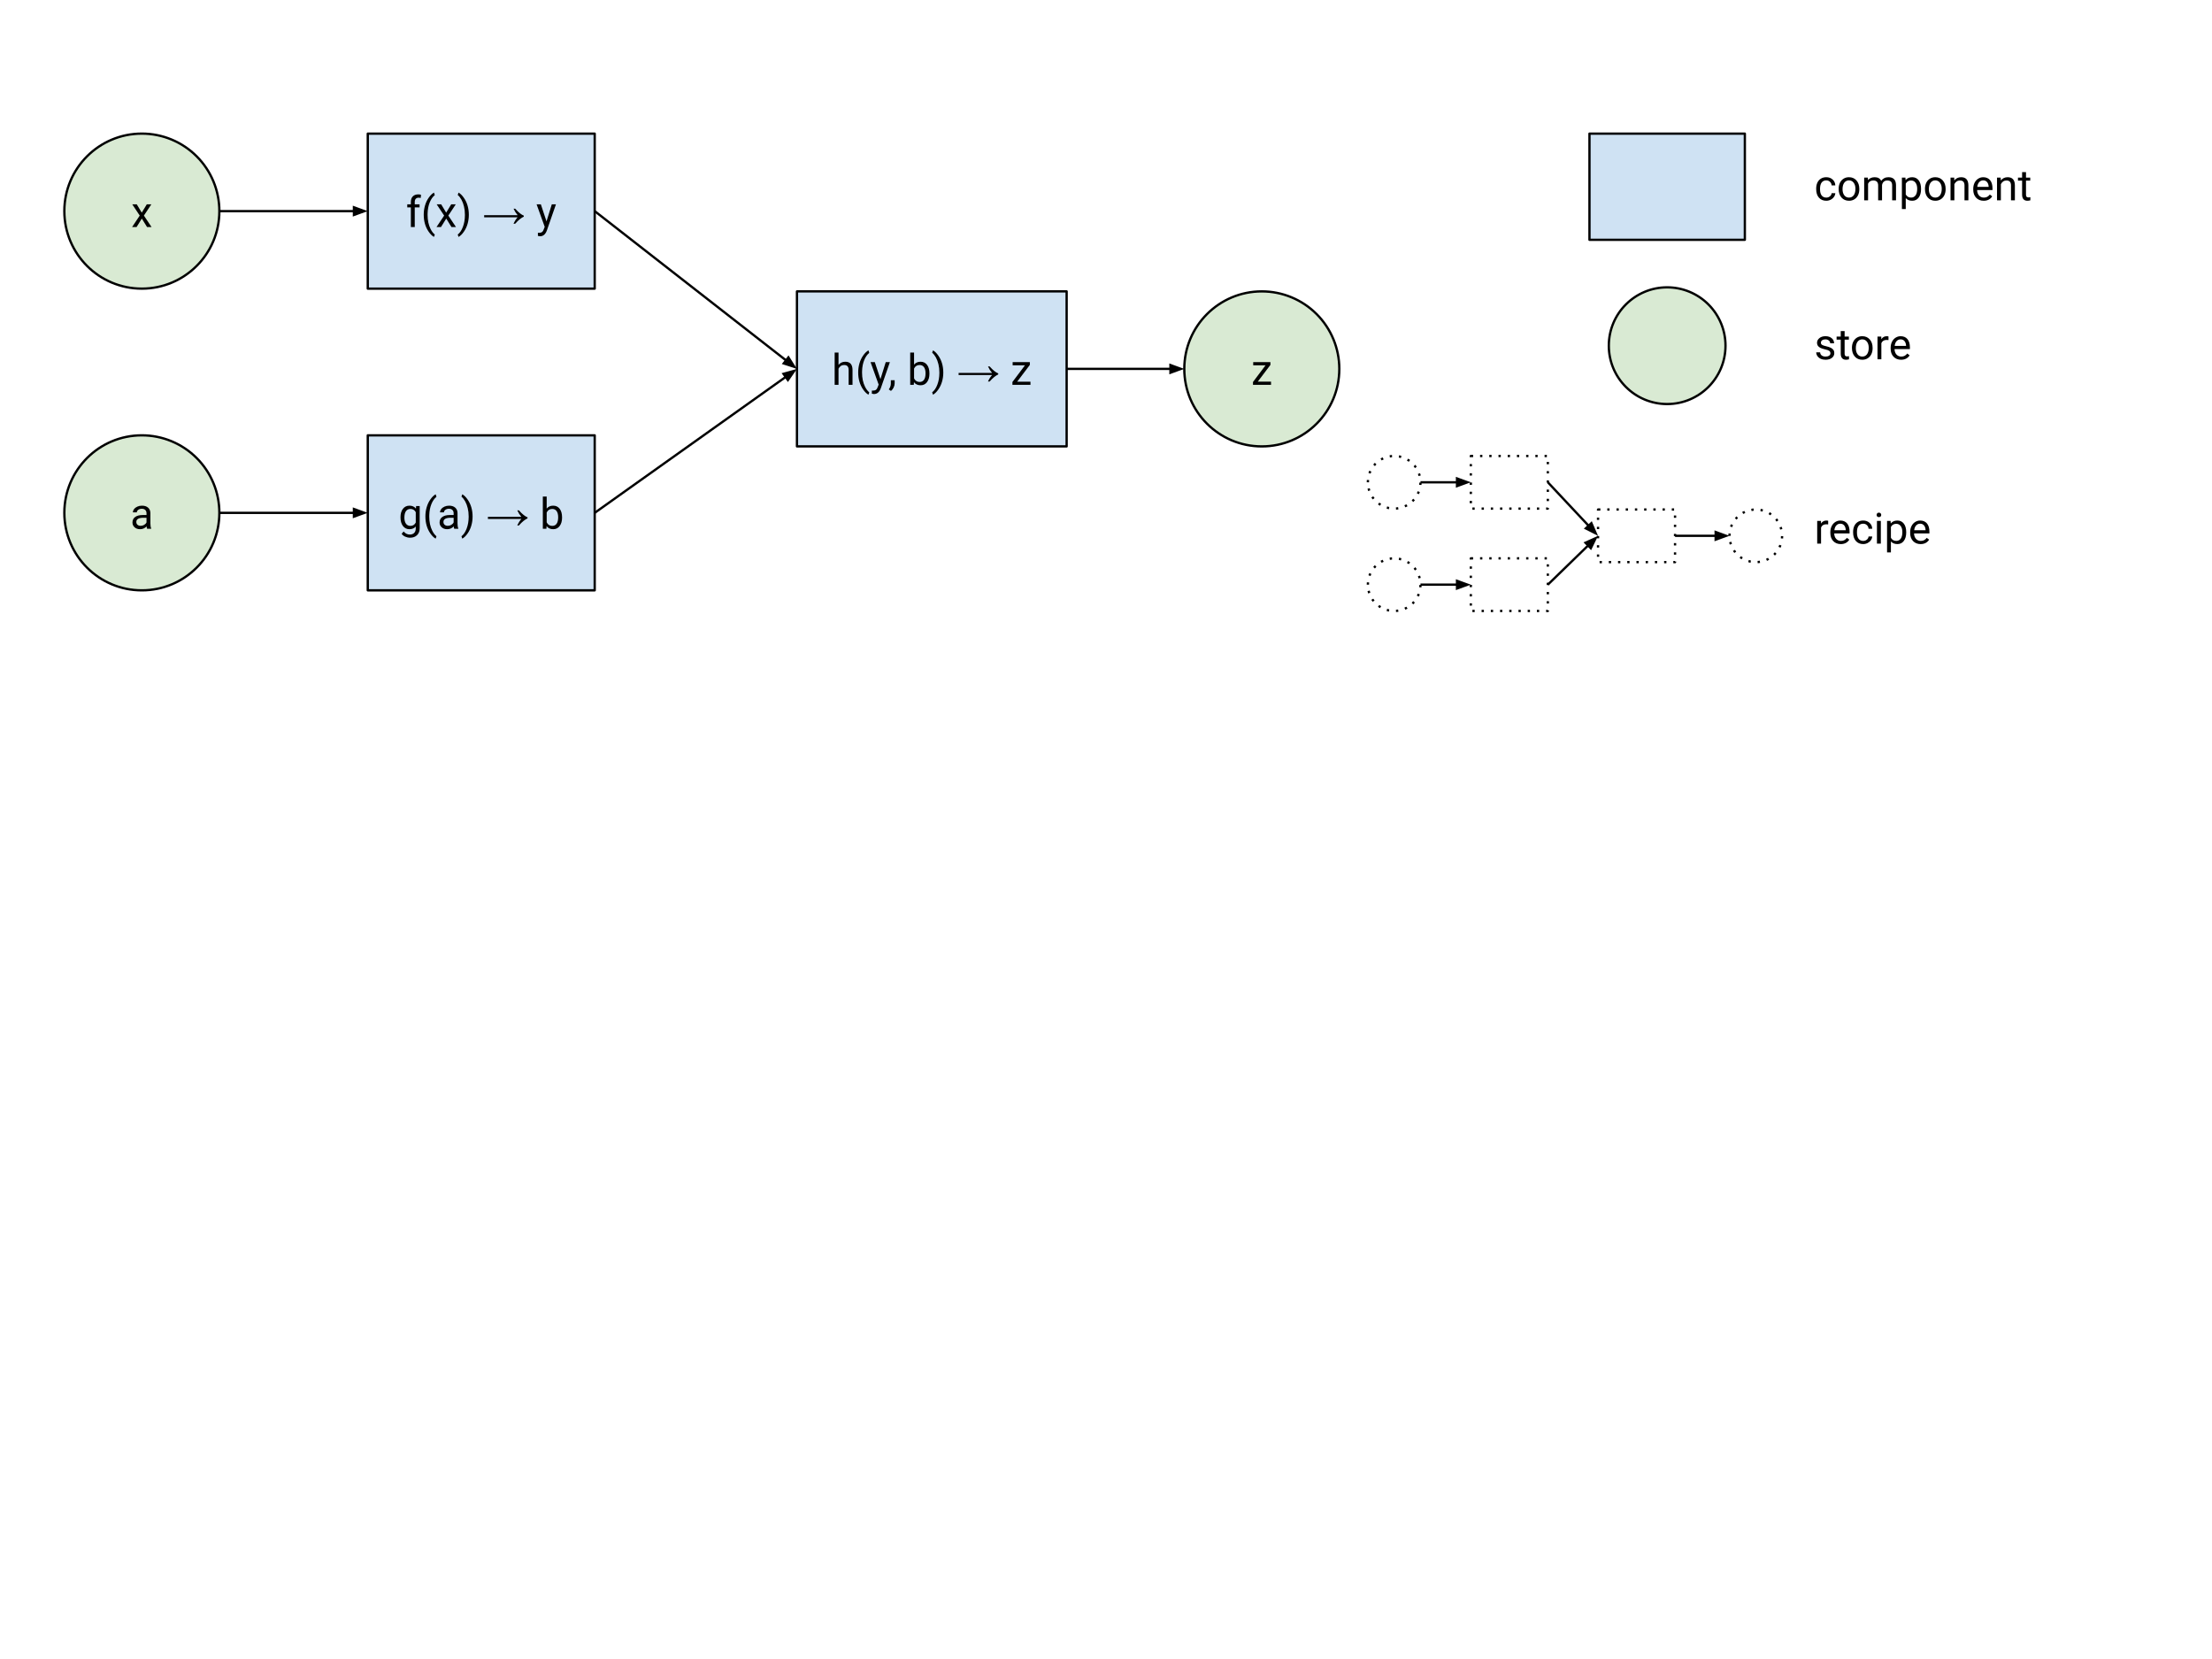
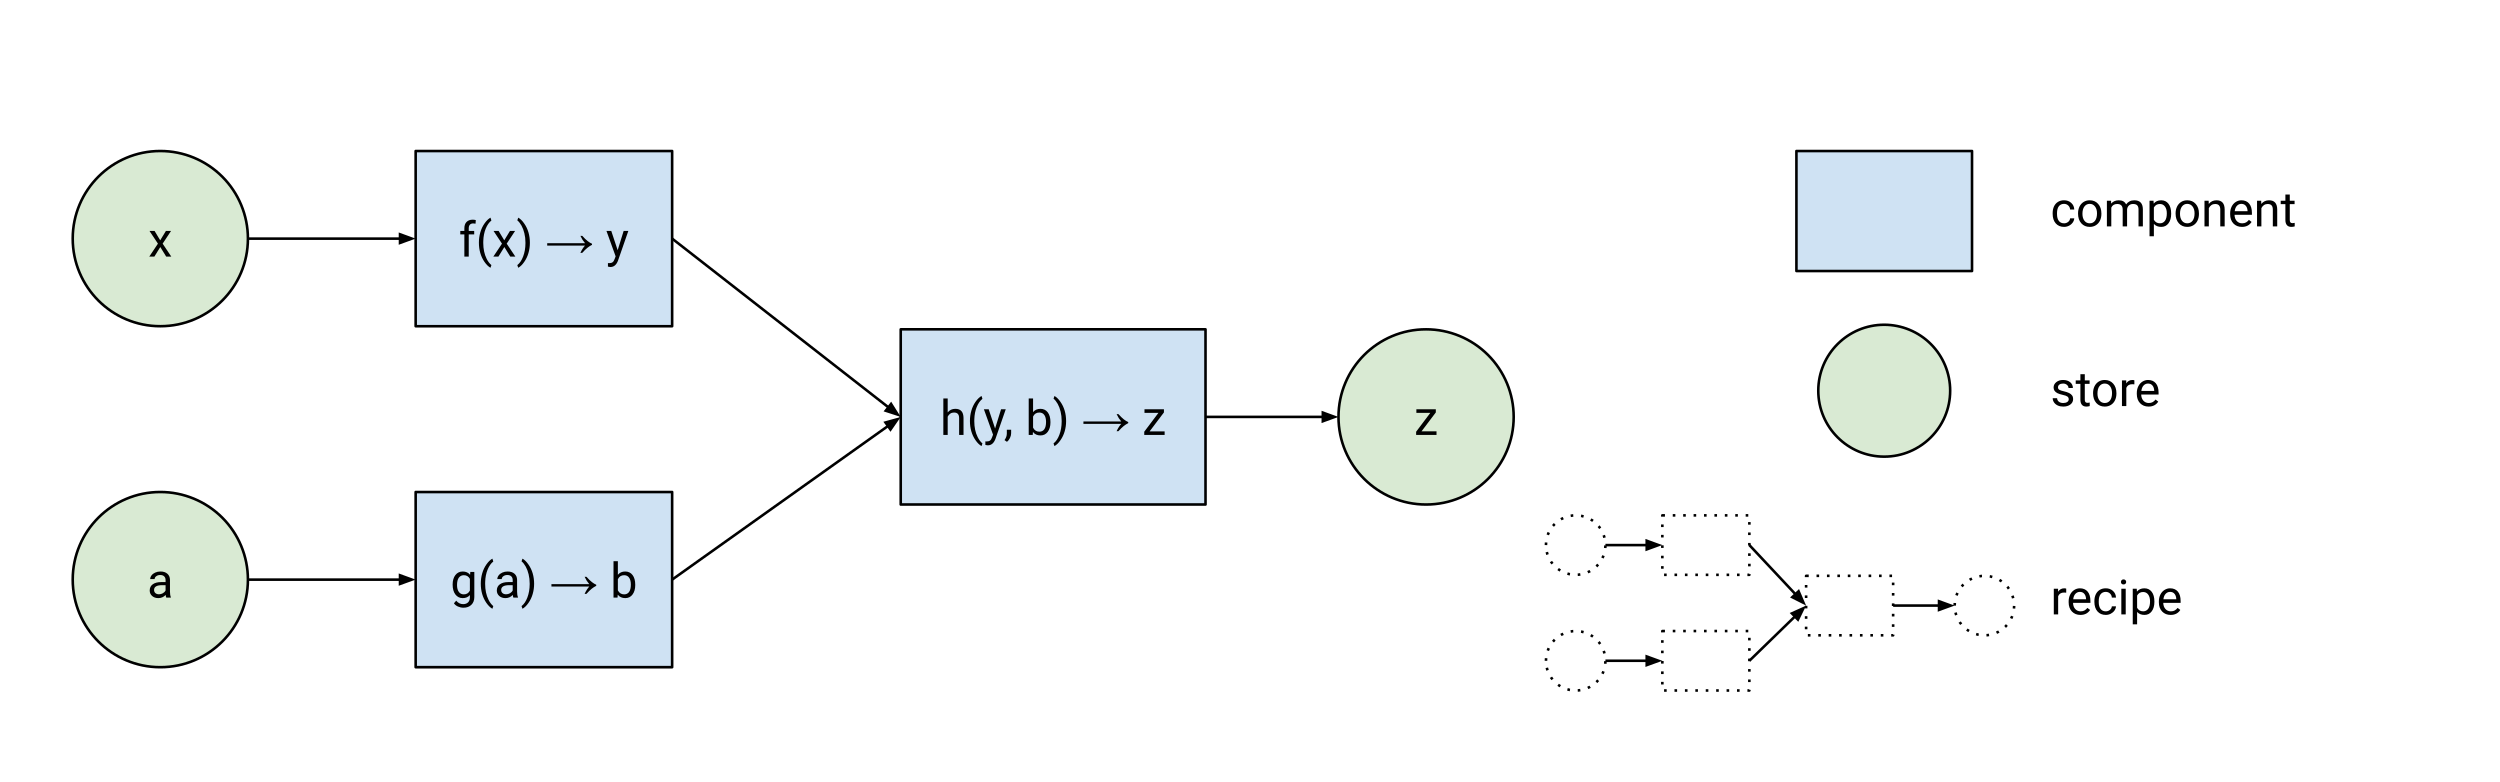
- <svg xmlns="http://www.w3.org/2000/svg" version="1.1" viewBox="0.0 0.0 960.0 720.0" fill="none" stroke="none" stroke-linecap="square" stroke-miterlimit="10">
+ <svg xmlns="http://www.w3.org/2000/svg" version="1.1" viewBox="0.0 0.0 960.0 300.0" fill="none" stroke="none" stroke-linecap="square" stroke-miterlimit="10">
  <clipPath id="p.0">
    <path d="m0 0l960.0 0l0 720.0l-960.0 0l0 -720.0z" clip-rule="nonzero" />
  </clipPath>
  <g clip-path="url(#p.0)">
    <path fill="#000000" fill-opacity="0.0" d="m0 0l960.0 0l0 720.0l-960.0 0z" fill-rule="evenodd" />
    <path fill="#cfe2f3" d="m345.879 126.462l117.039 0l0 67.276l-117.039 0z" fill-rule="evenodd" />
    <path stroke="#000000" stroke-width="1.0" stroke-linejoin="round" stroke-linecap="butt" d="m345.879 126.462l117.039 0l0 67.276l-117.039 0z" fill-rule="evenodd" />
    <path fill="#000000" d="m363.914 158.363q1.125 -1.375 2.922 -1.375q3.125 0 3.156 3.516l0 6.516l-1.688 0l0 -6.516q-0.016 -1.078 -0.5 -1.578q-0.469 -0.516 -1.484 -0.516q-0.812 0 -1.438 0.438q-0.609 0.438 -0.969 1.156l0 7.016l-1.672 0l0 -14.0l1.672 0l0 5.344zm8.541 3.266q0 -2.047 0.547 -3.938q0.547 -1.906 1.641 -3.453q1.094 -1.547 2.266 -2.188l0.344 1.109q-1.328 1.031 -2.188 3.125q-0.844 2.094 -0.922 4.688l-0.016 0.766q0 3.516 1.297 6.109q0.766 1.547 1.828 2.422l-0.344 1.031q-1.203 -0.672 -2.312 -2.266q-2.141 -3.094 -2.141 -7.406zm9.658 2.922l2.297 -7.391l1.797 0l-3.953 11.375q-0.922 2.469 -2.922 2.469l-0.328 -0.031l-0.625 -0.125l0 -1.359l0.453 0.031q0.859 0 1.328 -0.344q0.484 -0.344 0.797 -1.266l0.375 -1.0l-3.516 -9.75l1.844 0l2.453 7.391zm4.571 5.109l-0.953 -0.656q0.859 -1.188 0.891 -2.453l0 -1.531l1.656 0l0 1.328q0 0.922 -0.453 1.844q-0.453 0.922 -1.141 1.469zm16.687 -7.453q0 2.25 -1.047 3.625q-1.031 1.375 -2.781 1.375q-1.875 0 -2.891 -1.328l-0.078 1.141l-1.547 0l0 -14.0l1.672 0l0 5.234q1.031 -1.266 2.812 -1.266q1.797 0 2.828 1.359q1.031 1.344 1.031 3.703l0 0.156zm-1.688 -0.203q0 -1.719 -0.672 -2.656q-0.656 -0.938 -1.906 -0.938q-1.672 0 -2.406 1.547l0 4.266q0.781 1.547 2.422 1.547q1.219 0 1.891 -0.938q0.672 -0.938 0.672 -2.828zm7.701 -0.281q0 2.031 -0.547 3.906q-0.531 1.859 -1.625 3.422q-1.094 1.578 -2.297 2.25l-0.359 -1.031q1.406 -1.078 2.25 -3.328q0.859 -2.266 0.875 -5.031l0 -0.297q0 -1.906 -0.406 -3.547q-0.391 -1.656 -1.109 -2.953q-0.719 -1.297 -1.609 -2.031l0.359 -1.031q1.203 0.672 2.281 2.234q1.094 1.547 1.641 3.422q0.547 1.875 0.547 4.016z" fill-rule="nonzero" />
    <path fill="#000000" d="m429.488 159.035q1.203 1.328 2.078 2.016q0.891 0.688 1.672 1.016l0 0.422q-0.891 0.438 -1.75 1.125q-0.844 0.672 -2.016 1.969l-0.703 0q0.859 -1.828 1.797 -2.812l-14.531 0l0 -0.922l14.531 0q-0.688 -0.875 -0.969 -1.297q-0.266 -0.438 -0.812 -1.516l0.703 0z" fill-rule="nonzero" />
    <path fill="#000000" d="m441.451 165.645l5.766 0l0 1.375l-7.828 0l0 -1.234l5.438 -7.234l-5.344 0l0 -1.391l7.469 0l0 1.203l-5.5 7.281z" fill-rule="nonzero" />
    <path fill="#cfe2f3" d="m159.612 188.929l98.488 0l0 67.276l-98.488 0z" fill-rule="evenodd" />
    <path stroke="#000000" stroke-width="1.0" stroke-linejoin="round" stroke-linecap="butt" d="m159.612 188.929l98.488 0l0 67.276l-98.488 0z" fill-rule="evenodd" />
    <path fill="#000000" d="m173.812 224.472q0 -2.297 1.062 -3.656q1.062 -1.359 2.828 -1.359q1.797 0 2.812 1.266l0.078 -1.094l1.547 0l0 9.625q0 1.906 -1.141 3.0q-1.125 1.109 -3.047 1.109q-1.062 0 -2.094 -0.453q-1.016 -0.453 -1.547 -1.25l0.875 -1.0q1.078 1.328 2.656 1.328q1.219 0 1.906 -0.688q0.688 -0.688 0.688 -1.953l0 -0.844q-1.0 1.172 -2.75 1.172q-1.734 0 -2.812 -1.391q-1.062 -1.406 -1.062 -3.812zm1.688 0.203q0 1.656 0.688 2.609q0.688 0.953 1.922 0.953q1.594 0 2.328 -1.453l0 -4.5q-0.766 -1.406 -2.312 -1.406q-1.234 0 -1.938 0.953q-0.688 0.953 -0.688 2.844zm9.123 -0.578q0 -2.047 0.547 -3.938q0.547 -1.906 1.641 -3.453q1.094 -1.547 2.266 -2.188l0.344 1.109q-1.328 1.031 -2.188 3.125q-0.844 2.094 -0.922 4.688l-0.016 0.766q0 3.516 1.297 6.109q0.766 1.547 1.828 2.422l-0.344 1.031q-1.203 -0.672 -2.312 -2.266q-2.141 -3.094 -2.141 -7.406zm12.517 5.391q-0.141 -0.297 -0.234 -1.031q-1.172 1.219 -2.812 1.219q-1.453 0 -2.391 -0.828q-0.922 -0.828 -0.922 -2.094q0 -1.531 1.156 -2.375q1.172 -0.859 3.297 -0.859l1.641 0l0 -0.781q0 -0.891 -0.531 -1.406q-0.516 -0.531 -1.547 -0.531q-0.906 0 -1.516 0.469q-0.609 0.453 -0.609 1.094l-1.703 0q0 -0.734 0.516 -1.422q0.531 -0.688 1.422 -1.078q0.906 -0.406 1.984 -0.406q1.703 0 2.672 0.859q0.969 0.844 1.0 2.328l0 4.531q0 1.359 0.344 2.172l0 0.141l-1.766 0zm-2.797 -1.281q0.797 0 1.5 -0.406q0.719 -0.422 1.031 -1.078l0 -2.016l-1.312 0q-3.109 0 -3.109 1.812q0 0.797 0.531 1.25q0.531 0.438 1.359 0.438zm10.757 -4.016q0 2.031 -0.547 3.906q-0.531 1.859 -1.625 3.422q-1.094 1.578 -2.297 2.25l-0.359 -1.031q1.406 -1.078 2.25 -3.328q0.859 -2.266 0.875 -5.031l0 -0.297q0 -1.906 -0.406 -3.547q-0.391 -1.656 -1.109 -2.953q-0.719 -1.297 -1.609 -2.031l0.359 -1.031q1.203 0.672 2.281 2.234q1.094 1.547 1.641 3.422q0.547 1.875 0.547 4.016z" fill-rule="nonzero" />
    <path fill="#000000" d="m225.205 221.503q1.203 1.328 2.078 2.016q0.891 0.688 1.672 1.016l0 0.422q-0.891 0.438 -1.75 1.125q-0.844 0.672 -2.016 1.969l-0.703 0q0.859 -1.828 1.797 -2.812l-14.531 0l0 -0.922l14.531 0q-0.688 -0.875 -0.969 -1.297q-0.266 -0.438 -0.812 -1.516l0.703 0z" fill-rule="nonzero" />
    <path fill="#000000" d="m243.933 224.675q0 2.25 -1.047 3.625q-1.031 1.375 -2.781 1.375q-1.875 0 -2.891 -1.328l-0.078 1.141l-1.547 0l0 -14.0l1.672 0l0 5.234q1.031 -1.266 2.812 -1.266q1.797 0 2.828 1.359q1.031 1.344 1.031 3.703l0 0.156zm-1.688 -0.203q0 -1.719 -0.672 -2.656q-0.656 -0.938 -1.906 -0.938q-1.672 0 -2.406 1.547l0 4.266q0.781 1.547 2.422 1.547q1.219 0 1.891 -0.938q0.672 -0.938 0.672 -2.828z" fill-rule="nonzero" />
    <path fill="#cfe2f3" d="m159.612 57.99l98.488 0l0 67.276l-98.488 0z" fill-rule="evenodd" />
    <path stroke="#000000" stroke-width="1.0" stroke-linejoin="round" stroke-linecap="butt" d="m159.612 57.99l98.488 0l0 67.276l-98.488 0z" fill-rule="evenodd" />
    <path fill="#000000" d="m178.312 98.547l0 -8.547l-1.562 0l0 -1.312l1.562 0l0 -1.016q0 -1.578 0.844 -2.438q0.844 -0.875 2.391 -0.875q0.594 0 1.156 0.156l-0.094 1.375q-0.422 -0.094 -0.906 -0.094q-0.812 0 -1.266 0.484q-0.438 0.484 -0.438 1.375l0 1.031l2.094 0l0 1.312l-2.094 0l0 8.547l-1.688 0zm5.586 -5.391q0 -2.047 0.547 -3.938q0.547 -1.906 1.641 -3.453q1.094 -1.547 2.266 -2.188l0.344 1.109q-1.328 1.031 -2.188 3.125q-0.844 2.094 -0.922 4.688l-0.016 0.766q0 3.516 1.297 6.109q0.766 1.547 1.828 2.422l-0.344 1.031q-1.203 -0.672 -2.312 -2.266q-2.141 -3.094 -2.141 -7.406zm9.736 -0.875l2.188 -3.594l1.969 0l-3.219 4.875l3.328 4.984l-1.953 0l-2.281 -3.688l-2.281 3.688l-1.953 0l3.328 -4.984l-3.234 -4.875l1.953 0l2.156 3.594zm9.84 0.969q0 2.031 -0.547 3.906q-0.531 1.859 -1.625 3.422q-1.094 1.578 -2.297 2.25l-0.359 -1.031q1.406 -1.078 2.25 -3.328q0.859 -2.266 0.875 -5.031l0 -0.297q0 -1.906 -0.406 -3.547q-0.391 -1.656 -1.109 -2.953q-0.719 -1.297 -1.609 -2.031l0.359 -1.031q1.203 0.672 2.281 2.234q1.094 1.547 1.641 3.422q0.547 1.875 0.547 4.016z" fill-rule="nonzero" />
    <path fill="#000000" d="m223.579 90.563q1.203 1.328 2.078 2.016q0.891 0.688 1.672 1.016l0 0.422q-0.891 0.438 -1.75 1.125q-0.844 0.672 -2.016 1.969l-0.703 0q0.859 -1.828 1.797 -2.812l-14.531 0l0 -0.922l14.531 0q-0.688 -0.875 -0.969 -1.297q-0.266 -0.438 -0.812 -1.516l0.703 0z" fill-rule="nonzero" />
    <path fill="#000000" d="m237.182 96.079l2.297 -7.391l1.797 0l-3.953 11.375q-0.922 2.469 -2.922 2.469l-0.328 -0.031l-0.625 -0.125l0 -1.359l0.453 0.031q0.859 0 1.328 -0.344q0.484 -0.344 0.797 -1.266l0.375 -1.0l-3.516 -9.75l1.844 0l2.453 7.391z" fill-rule="nonzero" />
    <path fill="#d9ead3" d="m27.924 91.627l0 0c0 -18.578 15.06 -33.638 33.638 -33.638l0 0c8.921 0 17.477 3.544 23.786 9.852c6.308 6.308 9.852 14.864 9.852 23.786l0 0c0 18.578 -15.06 33.638 -33.638 33.638l0 0c-18.578 0 -33.638 -15.06 -33.638 -33.638z" fill-rule="evenodd" />
    <path stroke="#000000" stroke-width="1.0" stroke-linejoin="round" stroke-linecap="butt" d="m27.924 91.627l0 0c0 -18.578 15.06 -33.638 33.638 -33.638l0 0c8.921 0 17.477 3.544 23.786 9.852c6.308 6.308 9.852 14.864 9.852 23.786l0 0c0 18.578 -15.06 33.638 -33.638 33.638l0 0c-18.578 0 -33.638 -15.06 -33.638 -33.638z" fill-rule="evenodd" />
    <path fill="#000000" d="m61.517 92.282l2.188 -3.594l1.969 0l-3.219 4.875l3.328 4.984l-1.953 0l-2.281 -3.688l-2.281 3.688l-1.953 0l3.328 -4.984l-3.234 -4.875l1.953 0l2.156 3.594z" fill-rule="nonzero" />
    <path fill="#d9ead3" d="m27.924 222.567l0 0c0 -18.578 15.06 -33.638 33.638 -33.638l0 0c8.921 0 17.477 3.544 23.786 9.852c6.308 6.308 9.852 14.864 9.852 23.786l0 0c0 18.578 -15.06 33.638 -33.638 33.638l0 0c-18.578 0 -33.638 -15.06 -33.638 -33.638z" fill-rule="evenodd" />
    <path stroke="#000000" stroke-width="1.0" stroke-linejoin="round" stroke-linecap="butt" d="m27.924 222.567l0 0c0 -18.578 15.06 -33.638 33.638 -33.638l0 0c8.921 0 17.477 3.544 23.786 9.852c6.308 6.308 9.852 14.864 9.852 23.786l0 0c0 18.578 -15.06 33.638 -33.638 33.638l0 0c-18.578 0 -33.638 -15.06 -33.638 -33.638z" fill-rule="evenodd" />
    <path fill="#000000" d="m63.847 229.487q-0.141 -0.297 -0.234 -1.031q-1.172 1.219 -2.812 1.219q-1.453 0 -2.391 -0.828q-0.922 -0.828 -0.922 -2.094q0 -1.531 1.156 -2.375q1.172 -0.859 3.297 -0.859l1.641 0l0 -0.781q0 -0.891 -0.531 -1.406q-0.516 -0.531 -1.547 -0.531q-0.906 0 -1.516 0.469q-0.609 0.453 -0.609 1.094l-1.703 0q0 -0.734 0.516 -1.422q0.531 -0.688 1.422 -1.078q0.906 -0.406 1.984 -0.406q1.703 0 2.672 0.859q0.969 0.844 1.0 2.328l0 4.531q0 1.359 0.344 2.172l0 0.141l-1.766 0zm-2.797 -1.281q0.797 0 1.5 -0.406q0.719 -0.422 1.031 -1.078l0 -2.016l-1.312 0q-3.109 0 -3.109 1.812q0 0.797 0.531 1.25q0.531 0.438 1.359 0.438z" fill-rule="nonzero" />
    <path fill="#d9ead3" d="m513.981 160.099l0 0c0 -18.578 15.06 -33.638 33.638 -33.638l0 0c8.921 0 17.477 3.544 23.785 9.852c6.308 6.308 9.852 14.864 9.852 23.786l0 0c0 18.578 -15.06 33.638 -33.638 33.638l0 0c-18.578 0 -33.638 -15.06 -33.638 -33.638z" fill-rule="evenodd" />
    <path stroke="#000000" stroke-width="1.0" stroke-linejoin="round" stroke-linecap="butt" d="m513.981 160.099l0 0c0 -18.578 15.06 -33.638 33.638 -33.638l0 0c8.921 0 17.477 3.544 23.785 9.852c6.308 6.308 9.852 14.864 9.852 23.786l0 0c0 18.578 -15.06 33.638 -33.638 33.638l0 0c-18.578 0 -33.638 -15.06 -33.638 -33.638z" fill-rule="evenodd" />
    <path fill="#000000" d="m545.856 165.644l5.766 0l0 1.375l-7.828 0l0 -1.234l5.438 -7.234l-5.344 0l0 -1.391l7.469 0l0 1.203l-5.5 7.281z" fill-rule="nonzero" />
    <path fill="#000000" fill-opacity="0.0" d="m95.199 91.627l64.409 0" fill-rule="evenodd" />
    <path stroke="#000000" stroke-width="1.0" stroke-linejoin="round" stroke-linecap="butt" d="m95.199 91.627l58.409 0" fill-rule="evenodd" />
    <path fill="#000000" stroke="#000000" stroke-width="1.0" stroke-linecap="butt" d="m153.609 93.279l4.538 -1.652l-4.538 -1.652z" fill-rule="evenodd" />
    <path fill="#000000" fill-opacity="0.0" d="m95.199 222.567l64.409 0" fill-rule="evenodd" />
    <path stroke="#000000" stroke-width="1.0" stroke-linejoin="round" stroke-linecap="butt" d="m95.199 222.567l58.409 0" fill-rule="evenodd" />
    <path fill="#000000" stroke="#000000" stroke-width="1.0" stroke-linecap="butt" d="m153.609 224.219l4.538 -1.652l-4.538 -1.652z" fill-rule="evenodd" />
    <path fill="#000000" fill-opacity="0.0" d="m258.1 91.627l87.78 68.472" fill-rule="evenodd" />
    <path stroke="#000000" stroke-width="1.0" stroke-linejoin="round" stroke-linecap="butt" d="m258.1 91.627l83.049 64.782" fill-rule="evenodd" />
    <path fill="#000000" stroke="#000000" stroke-width="1.0" stroke-linecap="butt" d="m340.133 157.712l4.594 1.489l-2.562 -4.094z" fill-rule="evenodd" />
    <path fill="#000000" fill-opacity="0.0" d="m258.1 222.567l87.78 -62.457" fill-rule="evenodd" />
    <path stroke="#000000" stroke-width="1.0" stroke-linejoin="round" stroke-linecap="butt" d="m258.1 222.567l82.891 -58.978" fill-rule="evenodd" />
    <path fill="#000000" stroke="#000000" stroke-width="1.0" stroke-linecap="butt" d="m341.948 164.935l2.74 -3.977l-4.655 1.285z" fill-rule="evenodd" />
    <path fill="#000000" fill-opacity="0.0" d="m462.919 160.1l51.055 0" fill-rule="evenodd" />
    <path stroke="#000000" stroke-width="1.0" stroke-linejoin="round" stroke-linecap="butt" d="m462.919 160.1l45.055 0" fill-rule="evenodd" />
    <path fill="#000000" stroke="#000000" stroke-width="1.0" stroke-linecap="butt" d="m507.974 161.751l4.538 -1.652l-4.538 -1.652z" fill-rule="evenodd" />
    <path fill="#d9ead3" d="m698.218 150.029l0 0c0 -13.985 11.337 -25.323 25.323 -25.323l0 0c6.716 0 13.157 2.668 17.906 7.417c4.749 4.749 7.417 11.19 7.417 17.906l0 0c0 13.985 -11.337 25.323 -25.323 25.323l0 0c-13.985 0 -25.323 -11.337 -25.323 -25.323z" fill-rule="evenodd" />
    <path stroke="#000000" stroke-width="1.0" stroke-linejoin="round" stroke-linecap="butt" d="m698.218 150.029l0 0c0 -13.985 11.337 -25.323 25.323 -25.323l0 0c6.716 0 13.157 2.668 17.906 7.417c4.749 4.749 7.417 11.19 7.417 17.906l0 0c0 13.985 -11.337 25.323 -25.323 25.323l0 0c-13.985 0 -25.323 -11.337 -25.323 -25.323z" fill-rule="evenodd" />
    <path fill="#cfe2f3" d="m689.824 57.99l67.433 0l0 46.079l-67.433 0z" fill-rule="evenodd" />
    <path stroke="#000000" stroke-width="1.0" stroke-linejoin="round" stroke-linecap="butt" d="m689.824 57.99l67.433 0l0 46.079l-67.433 0z" fill-rule="evenodd" />
    <path fill="#000000" fill-opacity="0.0" d="m778.378 60.021l138.236 0l0 42.016l-138.236 0z" fill-rule="evenodd" />
    <path fill="#000000" d="m792.612 85.753q0.891 0 1.562 -0.547q0.688 -0.547 0.75 -1.375l1.594 0q-0.047 0.844 -0.578 1.609q-0.531 0.766 -1.438 1.234q-0.891 0.453 -1.891 0.453q-2.016 0 -3.203 -1.344q-1.188 -1.344 -1.188 -3.688l0 -0.281q0 -1.438 0.516 -2.547q0.531 -1.125 1.516 -1.734q1.0 -0.625 2.344 -0.625q1.656 0 2.75 1.0q1.109 0.984 1.172 2.562l-1.594 0q-0.062 -0.953 -0.719 -1.562q-0.656 -0.625 -1.609 -0.625q-1.281 0 -2.0 0.922q-0.703 0.922 -0.703 2.672l0 0.328q0 1.703 0.703 2.625q0.703 0.922 2.016 0.922zm5.359 -3.828q0 -1.453 0.562 -2.609q0.578 -1.156 1.594 -1.781q1.016 -0.625 2.312 -0.625q2.016 0 3.25 1.391q1.25 1.391 1.25 3.703l0 0.125q0 1.438 -0.547 2.578q-0.547 1.141 -1.578 1.781q-1.016 0.641 -2.359 0.641q-2.0 0 -3.25 -1.391q-1.234 -1.406 -1.234 -3.703l0 -0.109zm1.688 0.203q0 1.641 0.766 2.641q0.766 0.984 2.031 0.984q1.297 0 2.047 -1.0q0.75 -1.016 0.75 -2.828q0 -1.625 -0.766 -2.625q-0.766 -1.016 -2.047 -1.016q-1.25 0 -2.016 1.0q-0.766 0.984 -0.766 2.844zm10.984 -5.047l0.047 1.094q1.078 -1.266 2.922 -1.266q2.062 0 2.812 1.578q0.5 -0.719 1.281 -1.141q0.797 -0.438 1.859 -0.438q3.25 0 3.297 3.422l0 6.609l-1.672 0l0 -6.5q0 -1.062 -0.484 -1.578q-0.484 -0.531 -1.625 -0.531q-0.938 0 -1.562 0.562q-0.609 0.562 -0.719 1.5l0 6.547l-1.688 0l0 -6.453q0 -2.156 -2.109 -2.156q-1.656 0 -2.266 1.406l0 7.203l-1.688 0l0 -9.859l1.594 0zm23.086 5.047q0 2.25 -1.031 3.625q-1.016 1.375 -2.781 1.375q-1.797 0 -2.828 -1.141l0 4.75l-1.672 0l0 -13.656l1.531 0l0.078 1.094q1.031 -1.266 2.859 -1.266q1.781 0 2.812 1.344q1.031 1.328 1.031 3.719l0 0.156zm-1.672 -0.203q0 -1.656 -0.719 -2.625q-0.703 -0.969 -1.953 -0.969q-1.531 0 -2.297 1.359l0 4.703q0.766 1.359 2.328 1.359q1.203 0 1.922 -0.953q0.719 -0.969 0.719 -2.875zm3.373 0q0 -1.453 0.562 -2.609q0.578 -1.156 1.594 -1.781q1.016 -0.625 2.312 -0.625q2.016 0 3.25 1.391q1.25 1.391 1.25 3.703l0 0.125q0 1.438 -0.547 2.578q-0.547 1.141 -1.578 1.781q-1.016 0.641 -2.359 0.641q-2.0 0 -3.25 -1.391q-1.234 -1.406 -1.234 -3.703l0 -0.109zm1.688 0.203q0 1.641 0.766 2.641q0.766 0.984 2.031 0.984q1.297 0 2.047 -1.0q0.75 -1.016 0.75 -2.828q0 -1.625 -0.766 -2.625q-0.766 -1.016 -2.047 -1.016q-1.25 0 -2.016 1.0q-0.766 0.984 -0.766 2.844zm10.999 -5.047l0.047 1.234q1.125 -1.406 2.953 -1.406q3.125 0 3.156 3.516l0 6.516l-1.688 0l0 -6.516q-0.016 -1.078 -0.5 -1.578q-0.469 -0.516 -1.484 -0.516q-0.812 0 -1.438 0.438q-0.609 0.438 -0.969 1.156l0 7.016l-1.672 0l0 -9.859l1.594 0zm12.778 10.047q-2.0 0 -3.266 -1.312q-1.25 -1.328 -1.25 -3.531l0 -0.312q0 -1.469 0.562 -2.609q0.562 -1.156 1.562 -1.797q1.016 -0.656 2.188 -0.656q1.922 0 2.984 1.266q1.062 1.266 1.062 3.625l0 0.688l-6.672 0q0.031 1.469 0.844 2.375q0.828 0.891 2.078 0.891q0.891 0 1.516 -0.359q0.625 -0.375 1.078 -0.969l1.031 0.797q-1.234 1.906 -3.719 1.906zm-0.203 -8.844q-1.016 0 -1.719 0.75q-0.688 0.734 -0.844 2.078l4.938 0l0 -0.125q-0.078 -1.281 -0.703 -1.984q-0.609 -0.719 -1.672 -0.719zm7.603 -1.203l0.047 1.234q1.125 -1.406 2.953 -1.406q3.125 0 3.156 3.516l0 6.516l-1.688 0l0 -6.516q-0.016 -1.078 -0.5 -1.578q-0.469 -0.516 -1.484 -0.516q-0.812 0 -1.438 0.438q-0.609 0.438 -0.969 1.156l0 7.016l-1.672 0l0 -9.859l1.594 0zm10.981 -2.391l0 2.391l1.844 0l0 1.312l-1.844 0l0 6.109q0 0.594 0.234 0.891q0.25 0.297 0.844 0.297q0.297 0 0.812 -0.109l0 1.359q-0.672 0.188 -1.297 0.188q-1.125 0 -1.703 -0.688q-0.578 -0.688 -0.578 -1.938l0 -6.109l-1.797 0l0 -1.312l1.797 0l0 -2.391l1.688 0z" fill-rule="nonzero" />
    <path fill="#000000" fill-opacity="0.0" d="m778.378 129.021l138.236 0l0 42.016l-138.236 0z" fill-rule="evenodd" />
    <path fill="#000000" d="m794.394 153.332q0 -0.688 -0.516 -1.062q-0.516 -0.375 -1.797 -0.641q-1.281 -0.281 -2.031 -0.656q-0.75 -0.391 -1.109 -0.922q-0.359 -0.531 -0.359 -1.266q0 -1.203 1.016 -2.031q1.031 -0.844 2.625 -0.844q1.672 0 2.719 0.859q1.047 0.859 1.047 2.219l-1.688 0q0 -0.703 -0.594 -1.203q-0.594 -0.5 -1.484 -0.5q-0.922 0 -1.438 0.406q-0.516 0.391 -0.516 1.047q0 0.609 0.484 0.922q0.484 0.312 1.734 0.594q1.266 0.281 2.047 0.672q0.781 0.391 1.156 0.938q0.391 0.547 0.391 1.344q0 1.328 -1.062 2.125q-1.047 0.797 -2.734 0.797q-1.188 0 -2.109 -0.422q-0.906 -0.422 -1.422 -1.172q-0.516 -0.75 -0.516 -1.625l1.688 0q0.047 0.844 0.672 1.344q0.641 0.5 1.688 0.5q0.953 0 1.531 -0.391q0.578 -0.391 0.578 -1.031zm6.167 -9.641l0 2.391l1.844 0l0 1.312l-1.844 0l0 6.109q0 0.594 0.234 0.891q0.25 0.297 0.844 0.297q0.297 0 0.812 -0.109l0 1.359q-0.672 0.188 -1.297 0.188q-1.125 0 -1.703 -0.688q-0.578 -0.688 -0.578 -1.938l0 -6.109l-1.797 0l0 -1.312l1.797 0l0 -2.391l1.688 0zm3.178 7.234q0 -1.453 0.562 -2.609q0.578 -1.156 1.594 -1.781q1.016 -0.625 2.312 -0.625q2.016 0 3.25 1.391q1.25 1.391 1.25 3.703l0 0.125q0 1.438 -0.547 2.578q-0.547 1.141 -1.578 1.781q-1.016 0.641 -2.359 0.641q-2.0 0 -3.25 -1.391q-1.234 -1.406 -1.234 -3.703l0 -0.109zm1.688 0.203q0 1.641 0.766 2.641q0.766 0.984 2.031 0.984q1.297 0 2.047 -1.0q0.75 -1.016 0.75 -2.828q0 -1.625 -0.766 -2.625q-0.766 -1.016 -2.047 -1.016q-1.25 0 -2.016 1.0q-0.766 0.984 -0.766 2.844zm14.171 -3.531q-0.391 -0.062 -0.844 -0.062q-1.656 0 -2.25 1.406l0 7.0l-1.672 0l0 -9.859l1.641 0l0.016 1.141q0.828 -1.312 2.359 -1.312q0.484 0 0.75 0.125l0 1.562zm5.452 8.531q-2.0 0 -3.266 -1.312q-1.25 -1.328 -1.25 -3.531l0 -0.312q0 -1.469 0.562 -2.609q0.562 -1.156 1.562 -1.797q1.016 -0.656 2.188 -0.656q1.922 0 2.984 1.266q1.062 1.266 1.062 3.625l0 0.688l-6.672 0q0.031 1.469 0.844 2.375q0.828 0.891 2.078 0.891q0.891 0 1.516 -0.359q0.625 -0.375 1.078 -0.969l1.031 0.797q-1.234 1.906 -3.719 1.906zm-0.203 -8.844q-1.016 0 -1.719 0.75q-0.688 0.734 -0.844 2.078l4.938 0l0 -0.125q-0.078 -1.281 -0.703 -1.984q-0.609 -0.719 -1.672 -0.719z" fill-rule="nonzero" />
    <path fill="#000000" fill-opacity="0.0" d="m693.549 221.128l33.417 0l0 22.835l-33.417 0z" fill-rule="evenodd" />
    <path stroke="#000000" stroke-width="1.0" stroke-linejoin="round" stroke-linecap="butt" stroke-dasharray="1.0,3.0" d="m693.549 221.128l33.417 0l0 22.835l-33.417 0z" fill-rule="evenodd" />
    <path fill="#000000" fill-opacity="0.0" d="m638.339 242.326l33.417 0l0 22.835l-33.417 0z" fill-rule="evenodd" />
    <path stroke="#000000" stroke-width="1.0" stroke-linejoin="round" stroke-linecap="butt" stroke-dasharray="1.0,3.0" d="m638.339 242.326l33.417 0l0 22.835l-33.417 0z" fill-rule="evenodd" />
    <path fill="#000000" fill-opacity="0.0" d="m638.339 197.892l33.417 0l0 22.835l-33.417 0z" fill-rule="evenodd" />
    <path stroke="#000000" stroke-width="1.0" stroke-linejoin="round" stroke-linecap="butt" stroke-dasharray="1.0,3.0" d="m638.339 197.892l33.417 0l0 22.835l-33.417 0z" fill-rule="evenodd" />
    <path fill="#000000" fill-opacity="0.0" d="m593.65 209.31l0 0c0 -6.306 5.112 -11.417 11.417 -11.417l0 0c3.028 0 5.932 1.203 8.073 3.344c2.141 2.141 3.344 5.045 3.344 8.073l0 0c0 6.306 -5.112 11.417 -11.417 11.417l0 0c-6.306 0 -11.417 -5.112 -11.417 -11.417z" fill-rule="evenodd" />
    <path stroke="#000000" stroke-width="1.0" stroke-linejoin="round" stroke-linecap="butt" stroke-dasharray="1.0,3.0" d="m593.65 209.31l0 0c0 -6.306 5.112 -11.417 11.417 -11.417l0 0c3.028 0 5.932 1.203 8.073 3.344c2.141 2.141 3.344 5.045 3.344 8.073l0 0c0 6.306 -5.112 11.417 -11.417 11.417l0 0c-6.306 0 -11.417 -5.112 -11.417 -11.417z" fill-rule="evenodd" />
    <path fill="#000000" fill-opacity="0.0" d="m593.65 253.744l0 0c0 -6.306 5.112 -11.417 11.417 -11.417l0 0c3.028 0 5.932 1.203 8.073 3.344c2.141 2.141 3.344 5.045 3.344 8.073l0 0c0 6.306 -5.112 11.417 -11.417 11.417l0 0c-6.306 0 -11.417 -5.112 -11.417 -11.417z" fill-rule="evenodd" />
    <path stroke="#000000" stroke-width="1.0" stroke-linejoin="round" stroke-linecap="butt" stroke-dasharray="1.0,3.0" d="m593.65 253.744l0 0c0 -6.306 5.112 -11.417 11.417 -11.417l0 0c3.028 0 5.932 1.203 8.073 3.344c2.141 2.141 3.344 5.045 3.344 8.073l0 0c0 6.306 -5.112 11.417 -11.417 11.417l0 0c-6.306 0 -11.417 -5.112 -11.417 -11.417z" fill-rule="evenodd" />
    <path fill="#000000" fill-opacity="0.0" d="m750.596 232.546l0 0c0 -6.306 5.112 -11.417 11.417 -11.417l0 0c3.028 0 5.932 1.203 8.073 3.344c2.141 2.141 3.344 5.045 3.344 8.073l0 0c0 6.306 -5.112 11.417 -11.417 11.417l0 0c-6.306 0 -11.417 -5.112 -11.417 -11.417z" fill-rule="evenodd" />
    <path stroke="#000000" stroke-width="1.0" stroke-linejoin="round" stroke-linecap="butt" stroke-dasharray="1.0,3.0" d="m750.596 232.546l0 0c0 -6.306 5.112 -11.417 11.417 -11.417l0 0c3.028 0 5.932 1.203 8.073 3.344c2.141 2.141 3.344 5.045 3.344 8.073l0 0c0 6.306 -5.112 11.417 -11.417 11.417l0 0c-6.306 0 -11.417 -5.112 -11.417 -11.417z" fill-rule="evenodd" />
    <path fill="#000000" fill-opacity="0.0" d="m616.484 209.31l21.858 0" fill-rule="evenodd" />
    <path stroke="#000000" stroke-width="1.0" stroke-linejoin="round" stroke-linecap="butt" d="m616.484 209.31l15.858 0" fill-rule="evenodd" />
    <path fill="#000000" stroke="#000000" stroke-width="1.0" stroke-linecap="butt" d="m632.343 210.961l4.538 -1.652l-4.538 -1.652z" fill-rule="evenodd" />
    <path fill="#000000" fill-opacity="0.0" d="m616.484 253.744l21.858 0" fill-rule="evenodd" />
    <path stroke="#000000" stroke-width="1.0" stroke-linejoin="round" stroke-linecap="butt" d="m616.484 253.744l15.858 0" fill-rule="evenodd" />
    <path fill="#000000" stroke="#000000" stroke-width="1.0" stroke-linecap="butt" d="m632.343 255.395l4.538 -1.652l-4.538 -1.652z" fill-rule="evenodd" />
    <path fill="#000000" fill-opacity="0.0" d="m671.756 209.31l21.795 23.244" fill-rule="evenodd" />
    <path stroke="#000000" stroke-width="1.0" stroke-linejoin="round" stroke-linecap="butt" d="m671.756 209.31l17.691 18.867" fill-rule="evenodd" />
    <path fill="#000000" stroke="#000000" stroke-width="1.0" stroke-linecap="butt" d="m688.242 229.307l4.309 2.181l-1.899 -4.44z" fill-rule="evenodd" />
    <path fill="#000000" fill-opacity="0.0" d="m671.756 253.744l21.795 -21.197" fill-rule="evenodd" />
    <path stroke="#000000" stroke-width="1.0" stroke-linejoin="round" stroke-linecap="butt" d="m671.756 253.744l17.494 -17.014" fill-rule="evenodd" />
    <path fill="#000000" stroke="#000000" stroke-width="1.0" stroke-linecap="butt" d="m690.402 237.914l2.102 -4.348l-4.405 1.98z" fill-rule="evenodd" />
    <path fill="#000000" fill-opacity="0.0" d="m726.967 232.546l23.622 0" fill-rule="evenodd" />
    <path stroke="#000000" stroke-width="1.0" stroke-linejoin="round" stroke-linecap="butt" d="m726.967 232.546l17.622 0" fill-rule="evenodd" />
    <path fill="#000000" stroke="#000000" stroke-width="1.0" stroke-linecap="butt" d="m744.589 234.197l4.538 -1.652l-4.538 -1.652z" fill-rule="evenodd" />
    <path fill="#000000" fill-opacity="0.0" d="m778.378 209.021l138.236 0l0 42.016l-138.236 0z" fill-rule="evenodd" />
    <path fill="#000000" d="m793.425 227.597q-0.391 -0.062 -0.844 -0.062q-1.656 0 -2.25 1.406l0 7.0l-1.672 0l0 -9.859l1.641 0l0.016 1.141q0.828 -1.312 2.359 -1.312q0.484 0 0.75 0.125l0 1.562zm5.452 8.531q-2.0 0 -3.266 -1.312q-1.25 -1.328 -1.25 -3.531l0 -0.312q0 -1.469 0.562 -2.609q0.562 -1.156 1.562 -1.797q1.016 -0.656 2.188 -0.656q1.922 0 2.984 1.266q1.062 1.266 1.062 3.625l0 0.688l-6.672 0q0.031 1.469 0.844 2.375q0.828 0.891 2.078 0.891q0.891 0 1.516 -0.359q0.625 -0.375 1.078 -0.969l1.031 0.797q-1.234 1.906 -3.719 1.906zm-0.203 -8.844q-1.016 0 -1.719 0.75q-0.688 0.734 -0.844 2.078l4.938 0l0 -0.125q-0.078 -1.281 -0.703 -1.984q-0.609 -0.719 -1.672 -0.719zm9.962 7.469q0.891 0 1.562 -0.547q0.688 -0.547 0.75 -1.375l1.594 0q-0.047 0.844 -0.578 1.609q-0.531 0.766 -1.438 1.234q-0.891 0.453 -1.891 0.453q-2.016 0 -3.203 -1.344q-1.188 -1.344 -1.188 -3.688l0 -0.281q0 -1.438 0.516 -2.547q0.531 -1.125 1.516 -1.734q1.0 -0.625 2.344 -0.625q1.656 0 2.75 1.0q1.109 0.984 1.172 2.562l-1.594 0q-0.062 -0.953 -0.719 -1.562q-0.656 -0.625 -1.609 -0.625q-1.281 0 -2.0 0.922q-0.703 0.922 -0.703 2.672l0 0.328q0 1.703 0.703 2.625q0.703 0.922 2.016 0.922zm7.64 1.188l-1.688 0l0 -9.859l1.688 0l0 9.859zm-1.828 -12.469q0 -0.406 0.25 -0.688q0.25 -0.297 0.734 -0.297q0.5 0 0.75 0.297q0.266 0.281 0.266 0.688q0 0.406 -0.266 0.688q-0.25 0.266 -0.75 0.266q-0.484 0 -0.734 -0.266q-0.25 -0.281 -0.25 -0.688zm12.84 7.656q0 2.25 -1.031 3.625q-1.016 1.375 -2.781 1.375q-1.797 0 -2.828 -1.141l0 4.75l-1.672 0l0 -13.656l1.531 0l0.078 1.094q1.031 -1.266 2.859 -1.266q1.781 0 2.812 1.344q1.031 1.328 1.031 3.719l0 0.156zm-1.672 -0.203q0 -1.656 -0.719 -2.625q-0.703 -0.969 -1.953 -0.969q-1.531 0 -2.297 1.359l0 4.703q0.766 1.359 2.328 1.359q1.203 0 1.922 -0.953q0.719 -0.969 0.719 -2.875zm7.904 5.203q-2.0 0 -3.266 -1.312q-1.25 -1.328 -1.25 -3.531l0 -0.312q0 -1.469 0.562 -2.609q0.562 -1.156 1.562 -1.797q1.016 -0.656 2.188 -0.656q1.922 0 2.984 1.266q1.062 1.266 1.062 3.625l0 0.688l-6.672 0q0.031 1.469 0.844 2.375q0.828 0.891 2.078 0.891q0.891 0 1.516 -0.359q0.625 -0.375 1.078 -0.969l1.031 0.797q-1.234 1.906 -3.719 1.906zm-0.203 -8.844q-1.016 0 -1.719 0.75q-0.688 0.734 -0.844 2.078l4.938 0l0 -0.125q-0.078 -1.281 -0.703 -1.984q-0.609 -0.719 -1.672 -0.719z" fill-rule="nonzero" />
  </g>
</svg>
